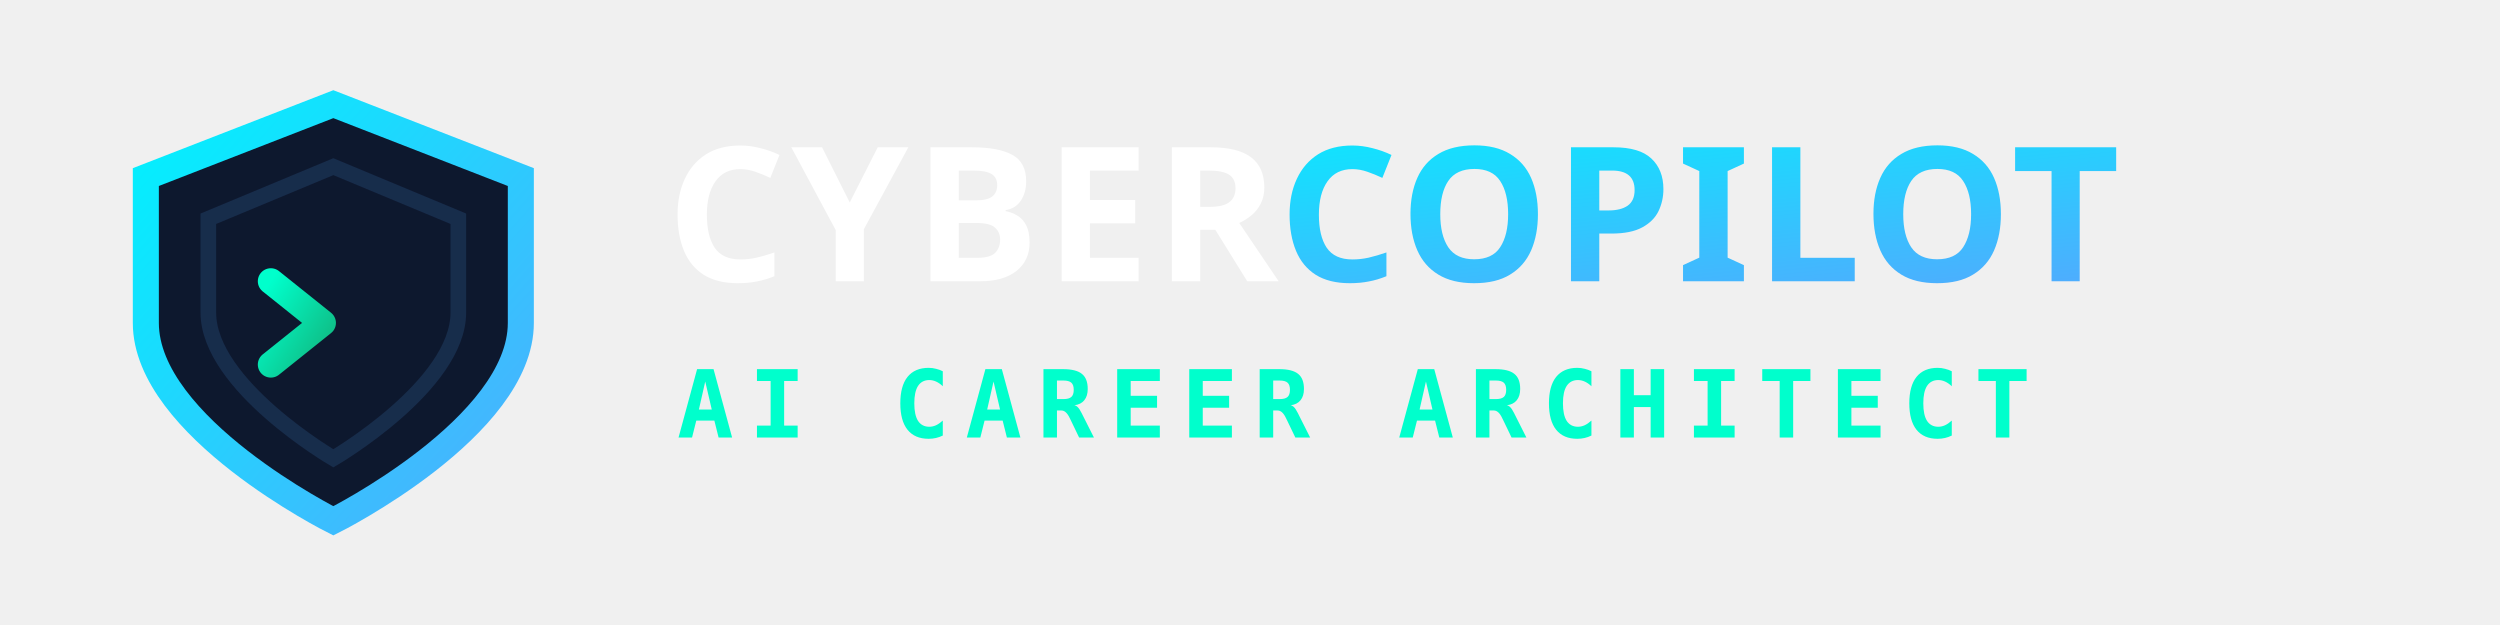
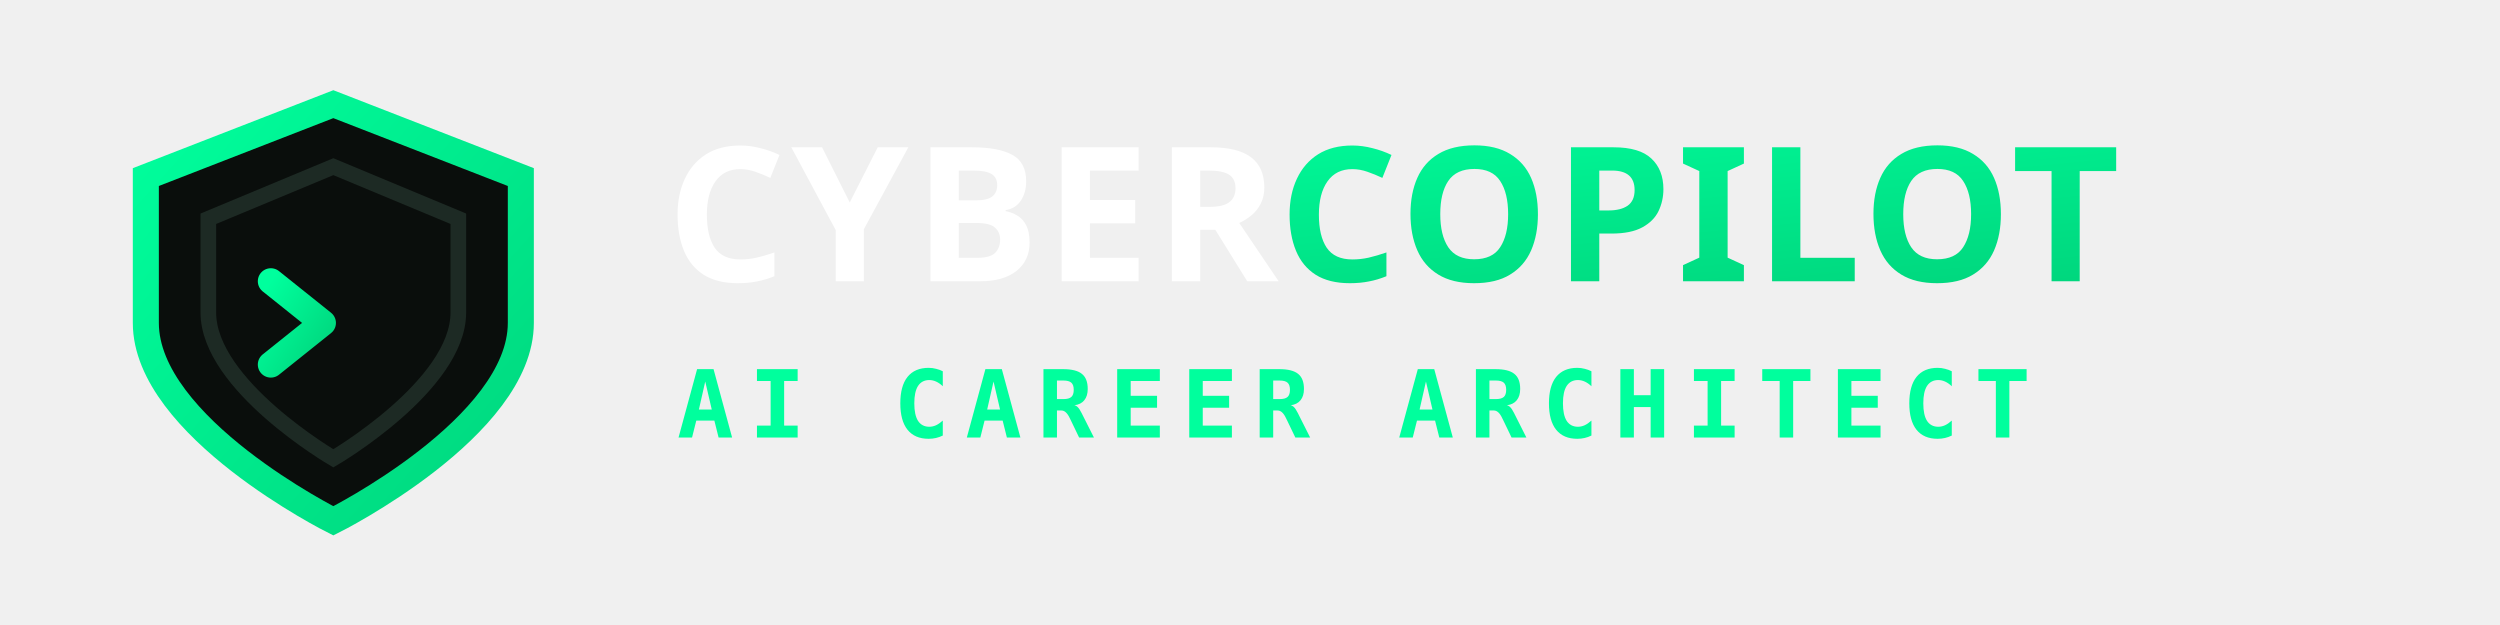
<svg xmlns="http://www.w3.org/2000/svg" viewBox="0 0 240 60" fill="none">
  <defs>
-     <linearGradient id="cyberGrad" x1="0%" y1="0%" x2="100%" y2="100%">
-       <stop offset="0%" stop-color="#00f2fe" />
-       <stop offset="100%" stop-color="#4facfe" />
-     </linearGradient>
-     <linearGradient id="neonGreen" x1="0%" y1="0%" x2="100%" y2="100%">
-       <stop offset="0%" stop-color="#00ffcc" />
-       <stop offset="100%" stop-color="#10b981" />
+     <linearGradient id="emeraldGrad" x1="0%" y1="0%" x2="100%" y2="100%">
+       <stop offset="0%" stop-color="#00FF9D" />
+       <stop offset="100%" stop-color="#00D67D" />
    </linearGradient>
    <filter id="glow" x="-20%" y="-20%" width="140%" height="140%">
      <feGaussianBlur stdDeviation="3" result="blur" />
      <feComposite in="SourceGraphic" in2="blur" operator="over" />
    </filter>
  </defs>
  <g transform="translate(10, 8)">
-     <path d="M22 2 L40 9 L40 23 C40 33 22 42 22 42 C22 42 4 33 4 23 L4 9 Z" stroke="url(#cyberGrad)" stroke-width="2.5" fill="#0d182e" />
-     <path d="M22 8 L34 13 L34 22 C34 29 22 36 22 36 C22 36 10 29 10 22 L10 13 Z" stroke="#1e3a5f" stroke-width="1.5" fill="none" opacity="0.6" />
-     <path d="M16 19 L21 23 L16 27" stroke="url(#neonGreen)" stroke-width="2.5" stroke-linecap="round" stroke-linejoin="round" />
-     <line x1="23" y1="27" x2="28" y2="27" stroke="url(#cyberGrad)" stroke-width="2.5" stroke-linecap="round" />
+     <path d="M22 2 L40 9 L40 23 C40 33 22 42 22 42 C22 42 4 33 4 23 L4 9 Z" stroke="url(#emeraldGrad)" stroke-width="2.5" fill="#0A0E0C" />
+     <path d="M22 8 L34 13 L34 22 C34 29 22 36 22 36 C22 36 10 29 10 22 L10 13 Z" stroke="#22312A" stroke-width="1.5" fill="none" opacity="0.8" />
+     <path d="M16 19 L21 23 L16 27" stroke="url(#emeraldGrad)" stroke-width="2.5" stroke-linecap="round" stroke-linejoin="round" />
+     <line x1="23" y1="27" x2="28" y2="27" stroke="url(#emeraldGrad)" stroke-width="2.5" stroke-linecap="round" />
  </g>
-   <text x="64" y="27" font-family="'Outfit', 'Segoe UI', system-ui, sans-serif" font-size="18" font-weight="800" fill="#ffffff" letter-spacing="0.5">
-     CYBER<tspan fill="url(#cyberGrad)">COPILOT</tspan>
+   <text x="64" y="27" font-family="'Outfit', 'Segoe UI', system-ui, sans-serif" font-size="18" font-weight="800" fill="#FFFFFF" letter-spacing="0.5">
+     CYBER<tspan fill="url(#emeraldGrad)">COPILOT</tspan>
  </text>
-   <text x="65" y="42" font-family="'JetBrains Mono', 'Fira Code', monospace" font-size="9" font-weight="600" fill="#00ffcc" letter-spacing="1.5">
+   <text x="65" y="42" font-family="'JetBrains Mono', 'Fira Code', monospace" font-size="9" font-weight="600" fill="#00FF9D" letter-spacing="1.5">
    AI CAREER ARCHITECT
  </text>
</svg>
